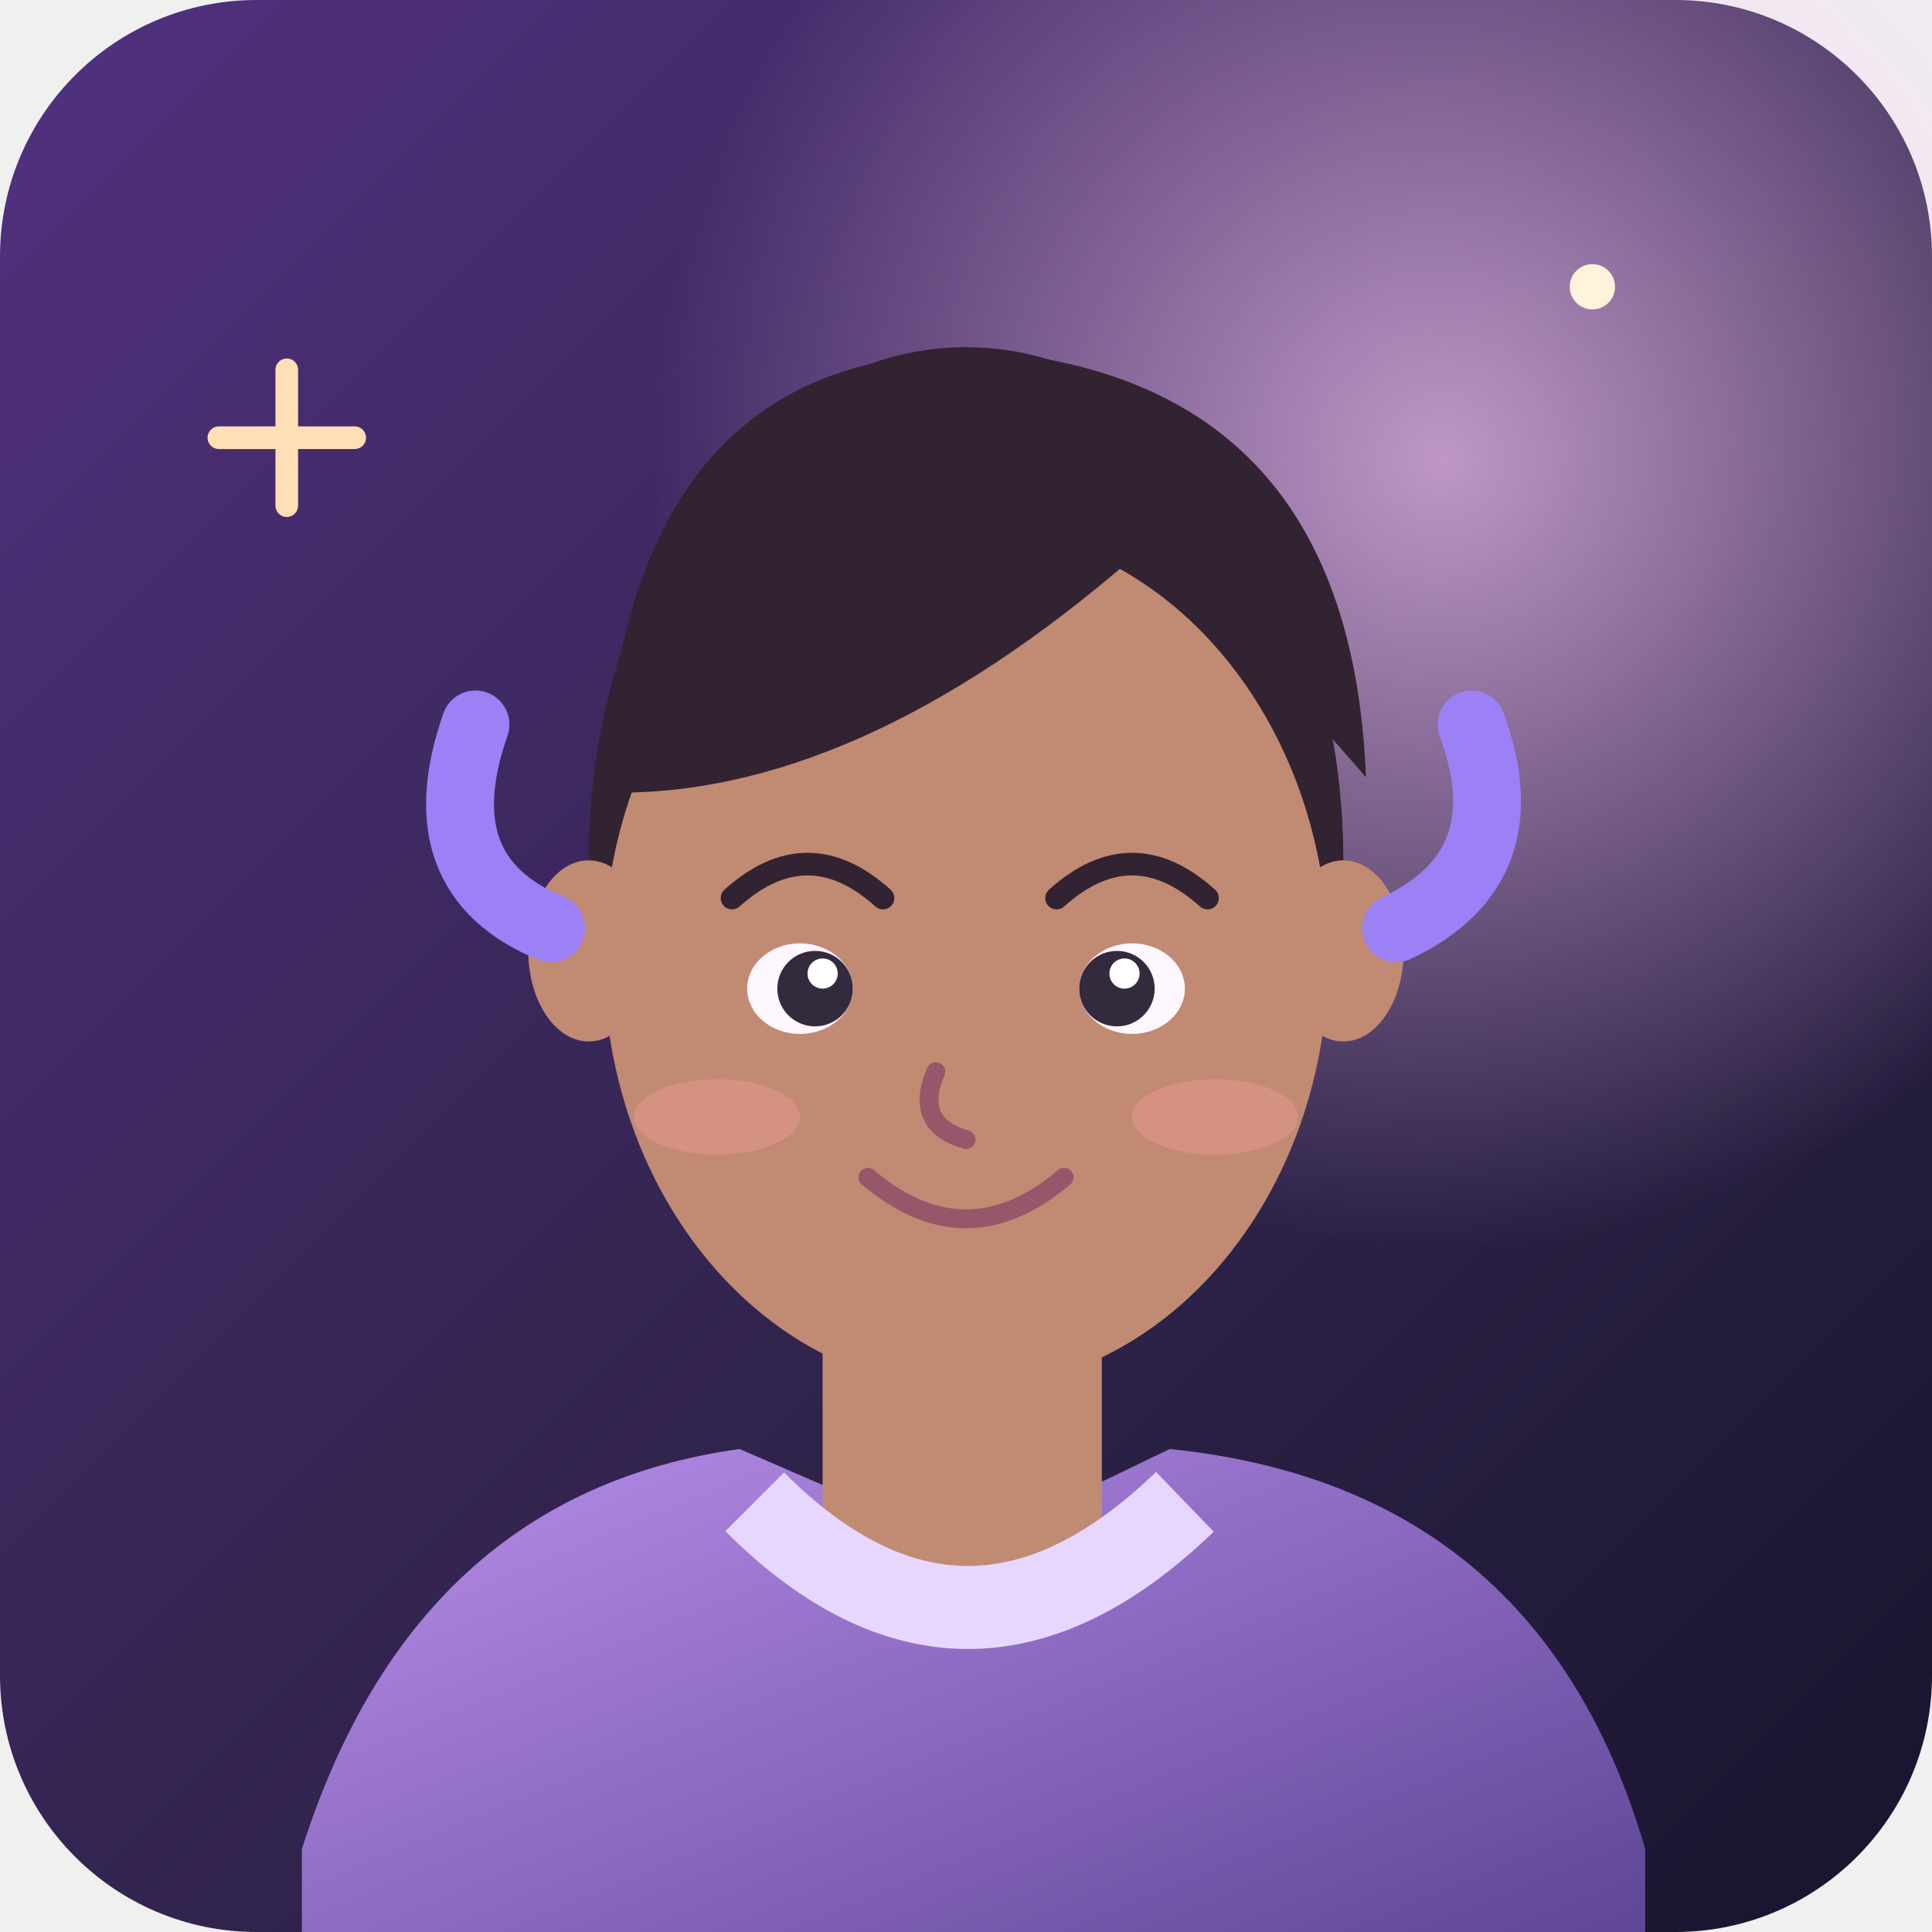
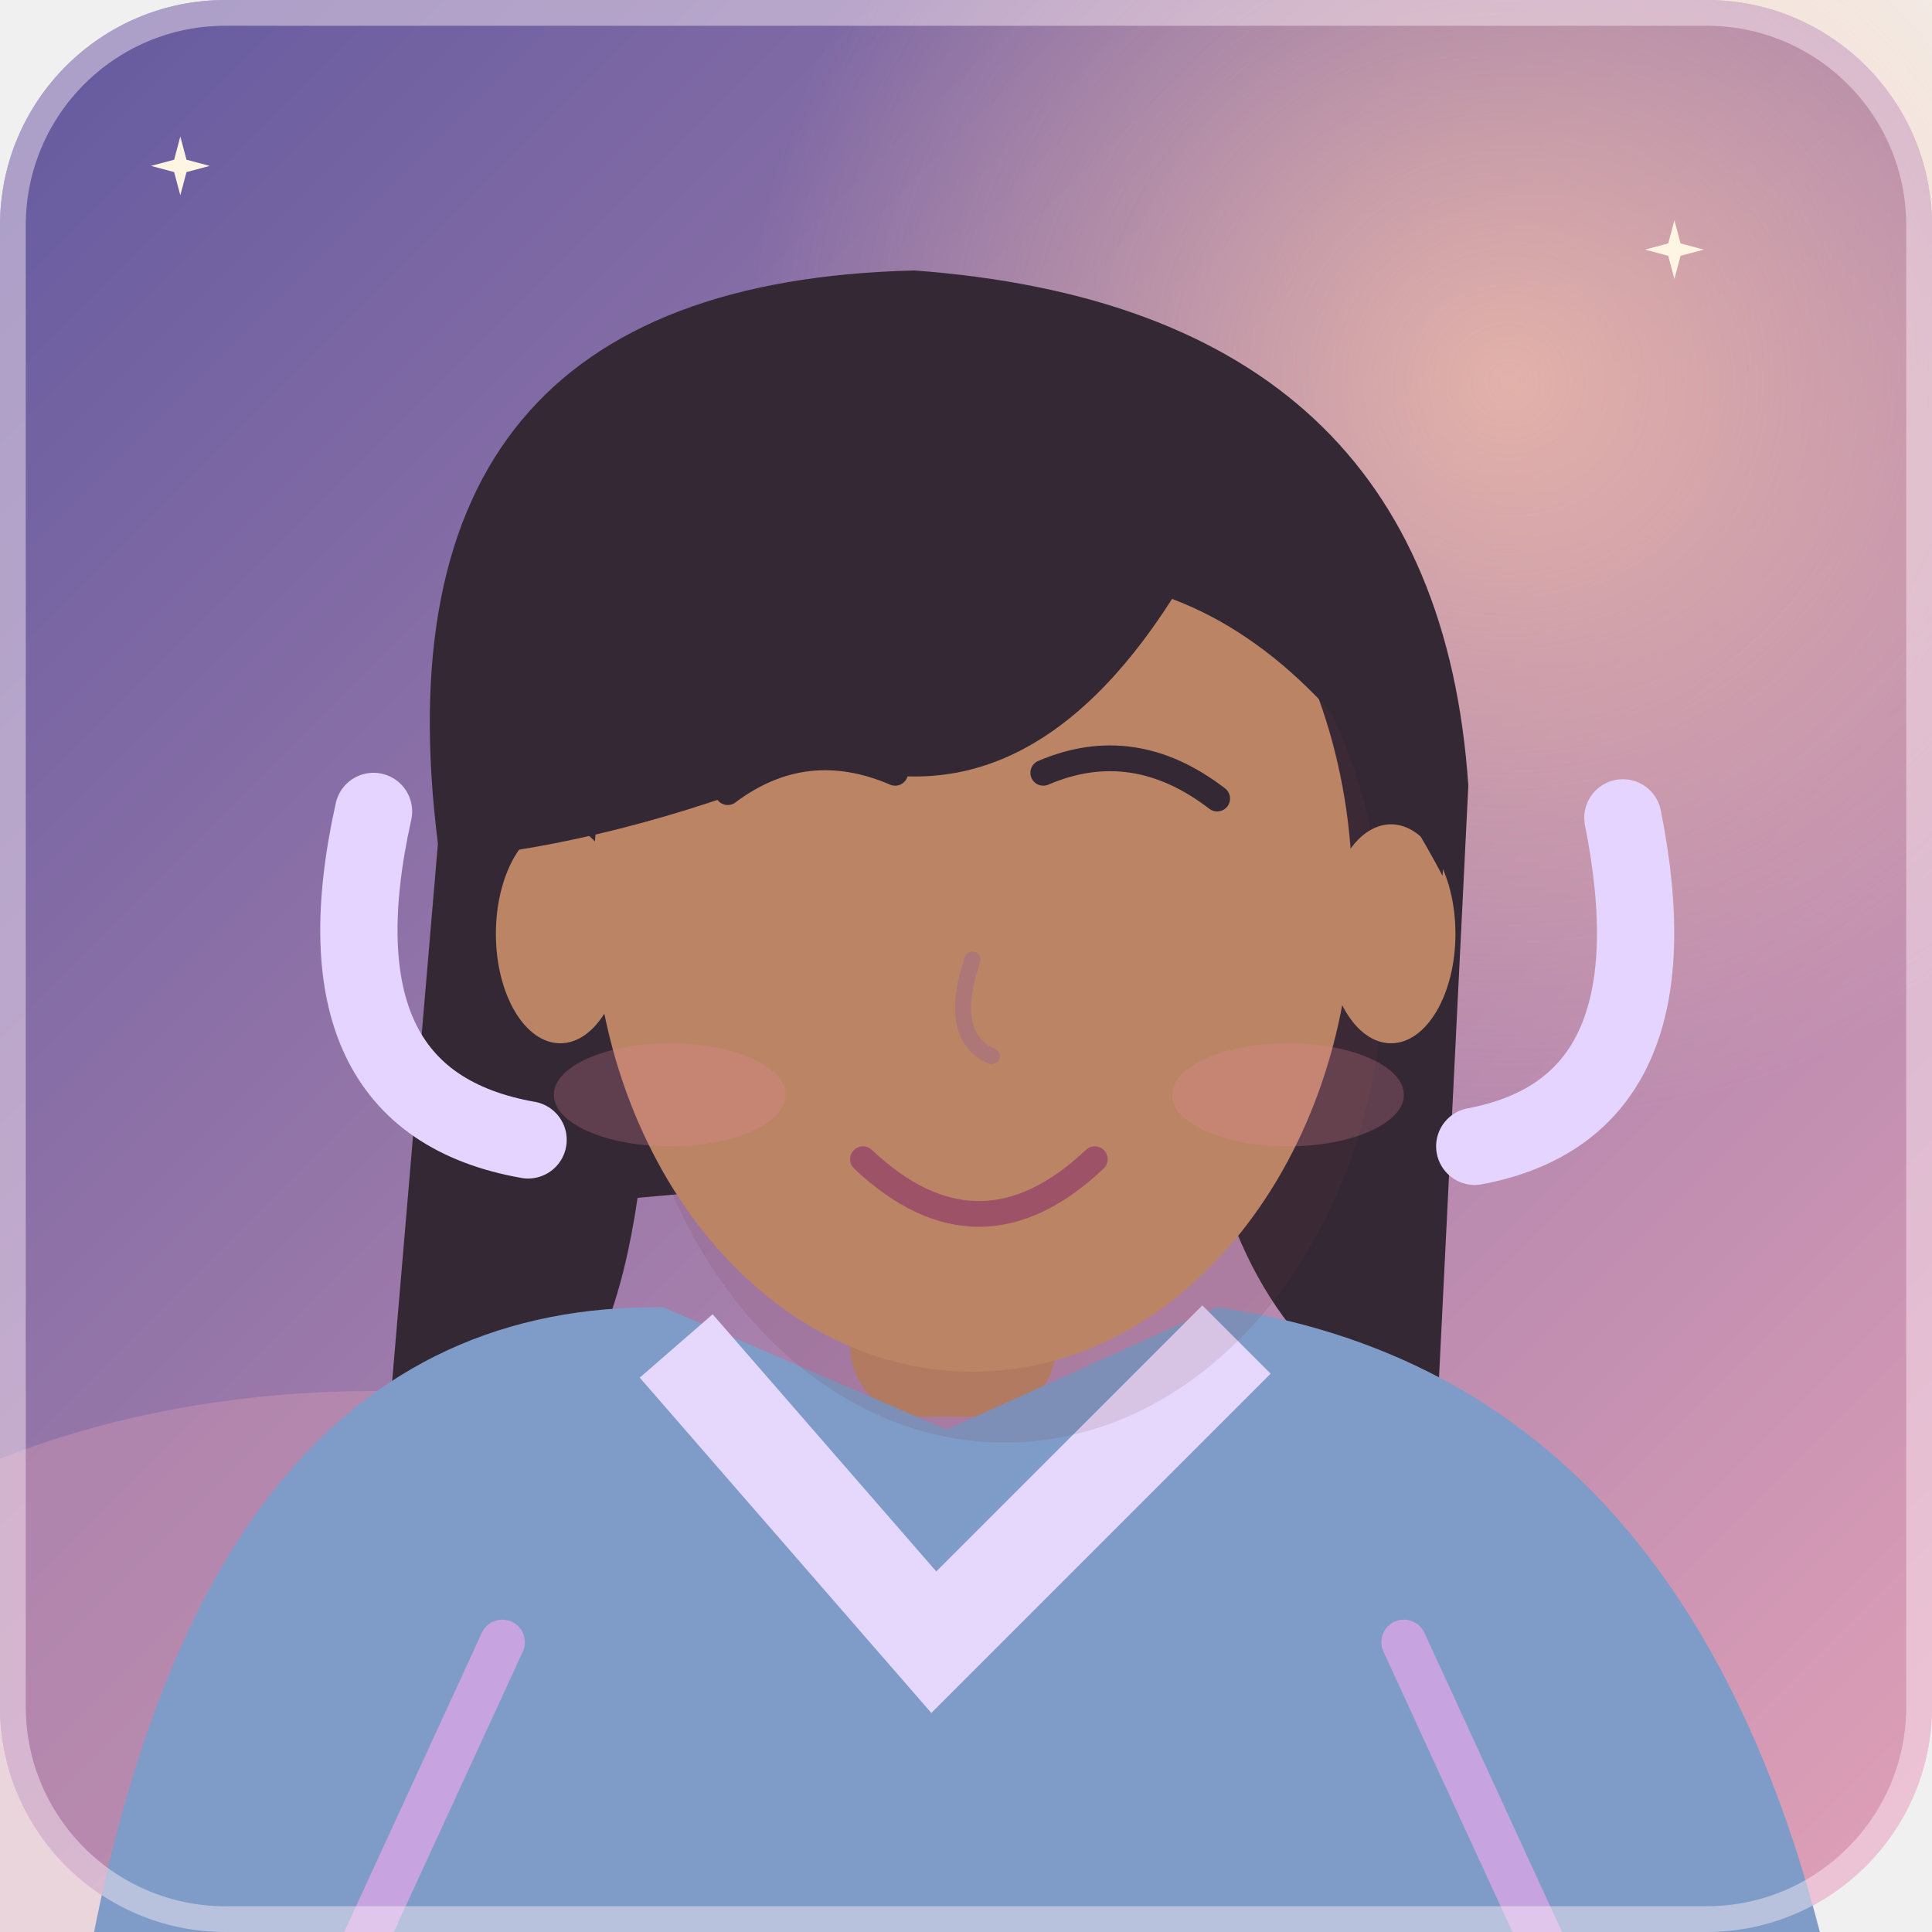
- <svg xmlns="http://www.w3.org/2000/svg" width="256" height="256" viewBox="0 0 256 256">
+ <svg xmlns="http://www.w3.org/2000/svg" width="300" height="300" viewBox="0 0 300 300" role="img" aria-label="teen avatar portrait">
  <defs>
-     <linearGradient id="night" x1="0" y1="0" x2="1" y2="1">
-       <stop stop-color="#523180" />
-       <stop offset=".55" stop-color="#31244d" />
-       <stop offset="1" stop-color="#17142d" />
+     <linearGradient id="background" x1="0" y1="0" x2="1" y2="1">
+       <stop stop-color="#62599f" />
+       <stop offset="1" stop-color="#e2a1b7" />
    </linearGradient>
-     <linearGradient id="rose" x1="0" y1="0" x2="1" y2="1">
-       <stop stop-color="#ffd9b6" />
-       <stop offset="1" stop-color="#f1b9e1" />
+     <radialGradient id="aura">
+       <stop stop-color="#ffc8a9" stop-opacity=".7" />
+       <stop offset="1" stop-color="#ffc8a9" stop-opacity="0" />
+     </radialGradient>
+     <linearGradient id="highlight" x1="0" y1="0" x2="1" y2="1">
+       <stop stop-color="white" stop-opacity=".4" />
+       <stop offset="1" stop-color="white" stop-opacity="0" />
    </linearGradient>
-     <linearGradient id="coat" x1="0" y1="0" x2="1" y2="1">
-       <stop stop-color="#b88eeb" />
-       <stop offset="1" stop-color="#594190" />
-     </linearGradient>
-     <radialGradient id="shine">
-       <stop stop-color="#f9c8f7" stop-opacity=".7" />
-       <stop offset="1" stop-color="#f9c8f7" stop-opacity="0" />
-     </radialGradient>
  </defs>
-   <rect width="256" height="256" rx="34" fill="url(#night)" />
-   <circle cx="191" cy="61" r="104" fill="url(#shine)" />
-   <path d="M40 245Q55 198 98 192L128 205 155 192Q204 197 218 245v20H40z" fill="url(#coat)" />
-   <path d="M109 174v30q17 16 37 0v-30" fill="#c18a72" />
-   <ellipse cx="128" cy="114" rx="50" ry="68" fill="#322332" />
-   <ellipse cx="128" cy="127" rx="48" ry="57" fill="#c18a72" />
-   <ellipse cx="78" cy="126" rx="8" ry="12" fill="#c18a72" />
-   <ellipse cx="178" cy="126" rx="8" ry="12" fill="#c18a72" />
-   <path d="M80 105q3-62 55-58 44 6 46 56-18-21-31-29-37 32-70 31" fill="#322332" />
-   <path d="M73 123q-17-7-10-27m122 27q17-8 10-27" stroke="#9b80f6" stroke-width="9" stroke-linecap="round" fill="none" />
-   <ellipse cx="106" cy="131" rx="7" ry="6" fill="#fff7ff" />
-   <ellipse cx="150" cy="131" rx="7" ry="6" fill="#fff7ff" />
-   <circle cx="108" cy="131" r="5" fill="#332a3d" />
-   <circle cx="148" cy="131" r="5" fill="#332a3d" />
-   <circle cx="109" cy="129" r="2" fill="white" />
-   <circle cx="149" cy="129" r="2" fill="white" />
-   <path d="M97 119q10-9 20 0M140 119q10-9 20 0" stroke="#322332" fill="none" stroke-width="3" stroke-linecap="round" />
-   <ellipse cx="95" cy="148" rx="11" ry="5" fill="#fa9f9f" opacity=".35" />
-   <ellipse cx="161" cy="148" rx="11" ry="5" fill="#fa9f9f" opacity=".35" />
-   <path d="M124 142q-3 7 4 9m-13 5q13 11 26 0" fill="none" stroke="#97576b" stroke-width="2.5" stroke-linecap="round" />
-   <path d="M100 199q28 28 57 0" stroke="#e7d7ff" fill="none" stroke-width="11" />
-   <circle cx="211" cy="38" r="3" fill="#fff3da" />
-   <path d="M38 49v18m-9-9h18" stroke="#ffdfb4" stroke-width="3" stroke-linecap="round" />
+   <rect x="0" y="0" width="300" height="300" rx="35" fill="url(#background)" />
+   <ellipse cx="234" cy="59" rx="118" ry="117" fill="url(#aura)" />
+   <ellipse cx="58" cy="286" rx="110" ry="70" fill="#e2a1b7" opacity=".34" />
+   <path d="M28 21.2l0.96 3.6 3.6 0.96-3.6 0.96-0.96 3.6-0.96-3.6-3.6-0.96 3.6-0.96z" fill="#fff5e2" />
+   <path d="M86 62.6l1.28 4.8 4.8 1.28-4.8 1.28-1.28 4.8-1.28-4.8-4.8-1.28 4.8-1.28z" fill="#fff5e2" />
+   <path d="M144 58.2l0.96 3.6 3.6 0.96-3.6 0.96-0.96 3.6-0.96-3.6-3.6-0.96 3.6-0.96z" fill="#fff5e2" />
+   <path d="M202 136.6l1.28 4.8 4.8 1.28-4.8 1.28-1.28 4.8-1.28-4.8-4.8-1.28 4.8-1.28z" fill="#fff5e2" />
+   <path d="M260 34.2l0.96 3.6 3.6 0.96-3.6 0.96-0.96 3.6-0.96-3.6-3.6-0.96 3.6-0.96z" fill="#fff5e2" />
+   <path d="M68 131q-11-87 74-89 81 6 86 80l-5 101q-28-12-35-45l-89 8q-7 48-39 39z" fill="#332833" />
+   <rect x="132" y="182" width="32" height="38" rx="11" fill="#bb8465" />
+   <path d="M12 315q17-113 91-112l44 19 42-19q77 11 97 112z" fill="#7e9cc7" />
+   <path d="M105 209 145 255l47-47" fill="none" stroke="#e6d8fc" stroke-width="15" />
+   <path d="M78 255l-23 50m163-50 23 50" fill="none" stroke="#c7a4df" stroke-width="7" stroke-linecap="round" stroke-linejoin="round" />
+   <ellipse cx="149" cy="142" rx="59" ry="75" fill="#743548" opacity=".13" transform="translate(7 7)" />
+   <ellipse cx="87" cy="145" rx="10" ry="17" fill="#bb8465" />
+   <ellipse cx="216" cy="145" rx="10" ry="17" fill="#bb8465" />
+   <ellipse cx="151" cy="139" rx="59" ry="74" fill="#bb8465" />
+   <path d="M73 133q3-85 80-80 78-2 71 83-18-34-42-43-23 36-54 25-29 12-55 15z" fill="#332833" />7<path d="M113 123q12-9 26-3M162 120q14-6 27 4" fill="none" stroke="#332833" stroke-width="4" stroke-linecap="round" stroke-linejoin="round" />
+   <ellipse cx="104" cy="170" rx="18" ry="8" fill="#ec899d" opacity=".24" />
+   <ellipse cx="200" cy="170" rx="18" ry="8" fill="#ec899d" opacity=".24" />
+   <path d="M151 149q-4 12 3 15" fill="none" stroke="#ad7778" stroke-width="2.5" stroke-linecap="round" stroke-linejoin="round" />
+   <path d="M134 180q18 17 36 0" fill="none" stroke="#9e5268" stroke-width="4" stroke-linecap="round" stroke-linejoin="round" />
+   <path d="M82 177q-34-6-24-51m171 52q32-6 23-51" fill="none" stroke="#e5d4ff" stroke-width="12" stroke-linecap="round" stroke-linejoin="round" />
+   <rect x="2" y="2" width="296" height="296" rx="33" fill="none" stroke="#fff1f9" stroke-opacity=".45" stroke-width="4" />
</svg>
